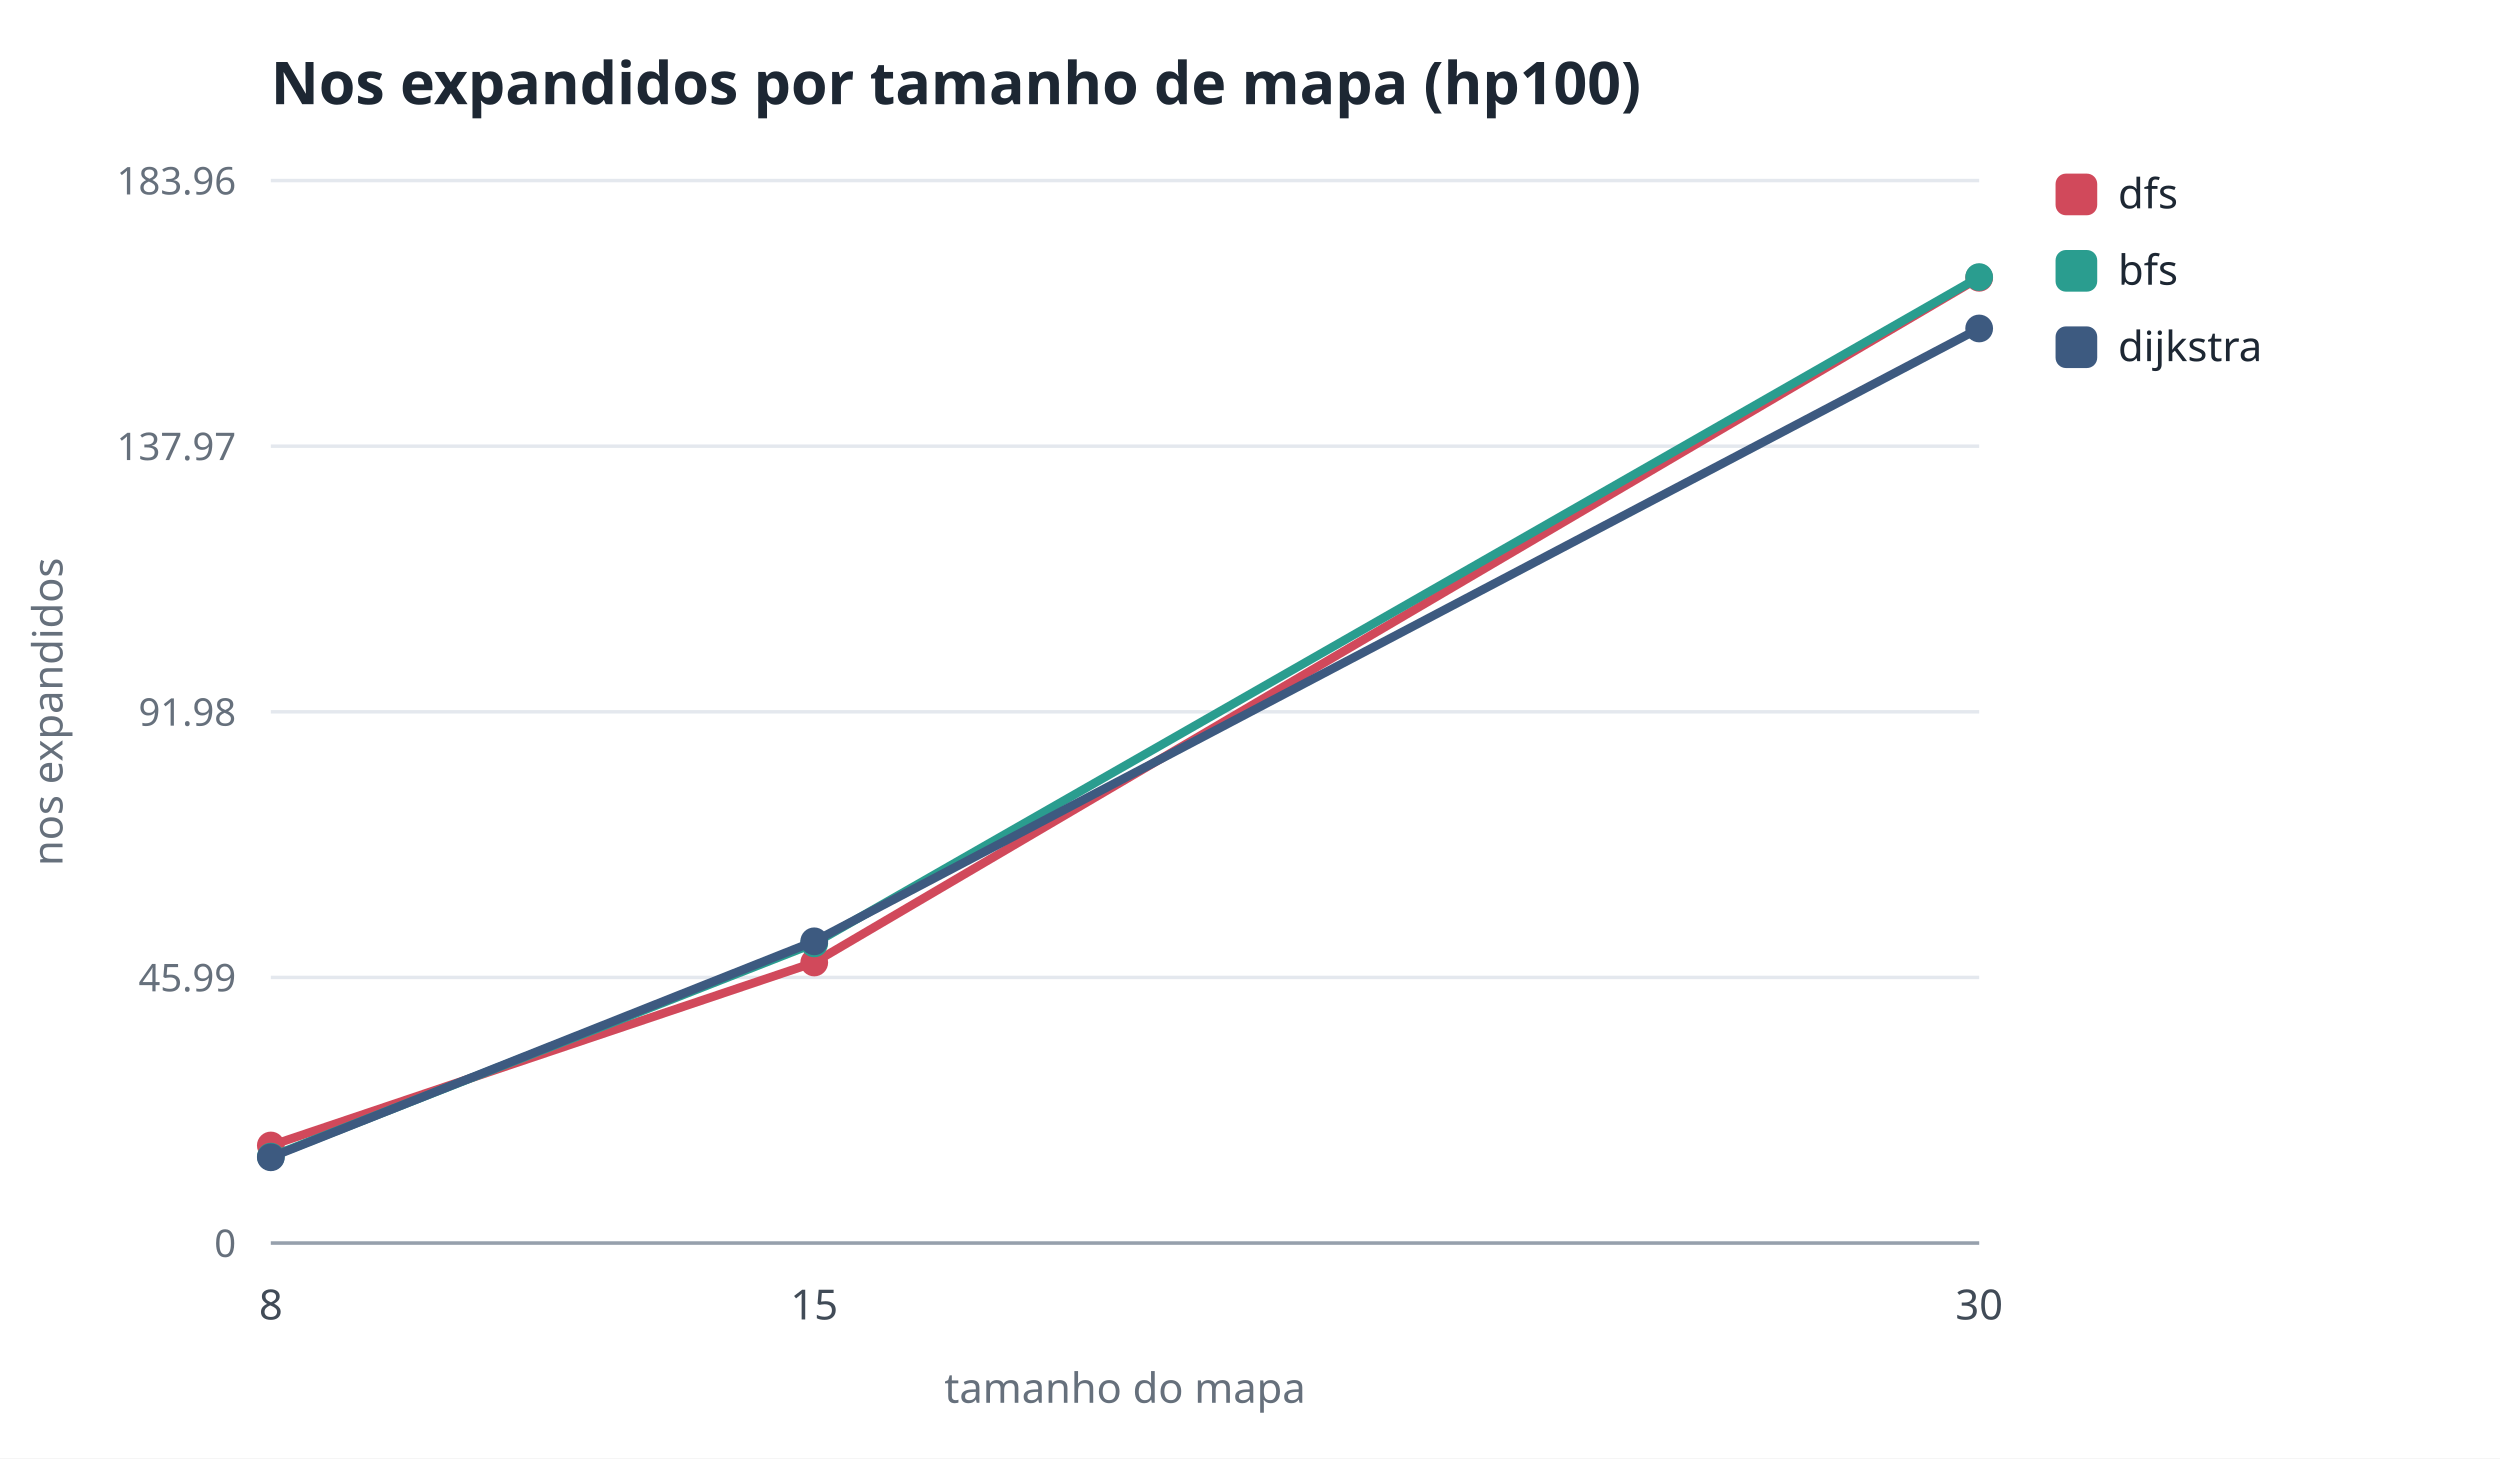
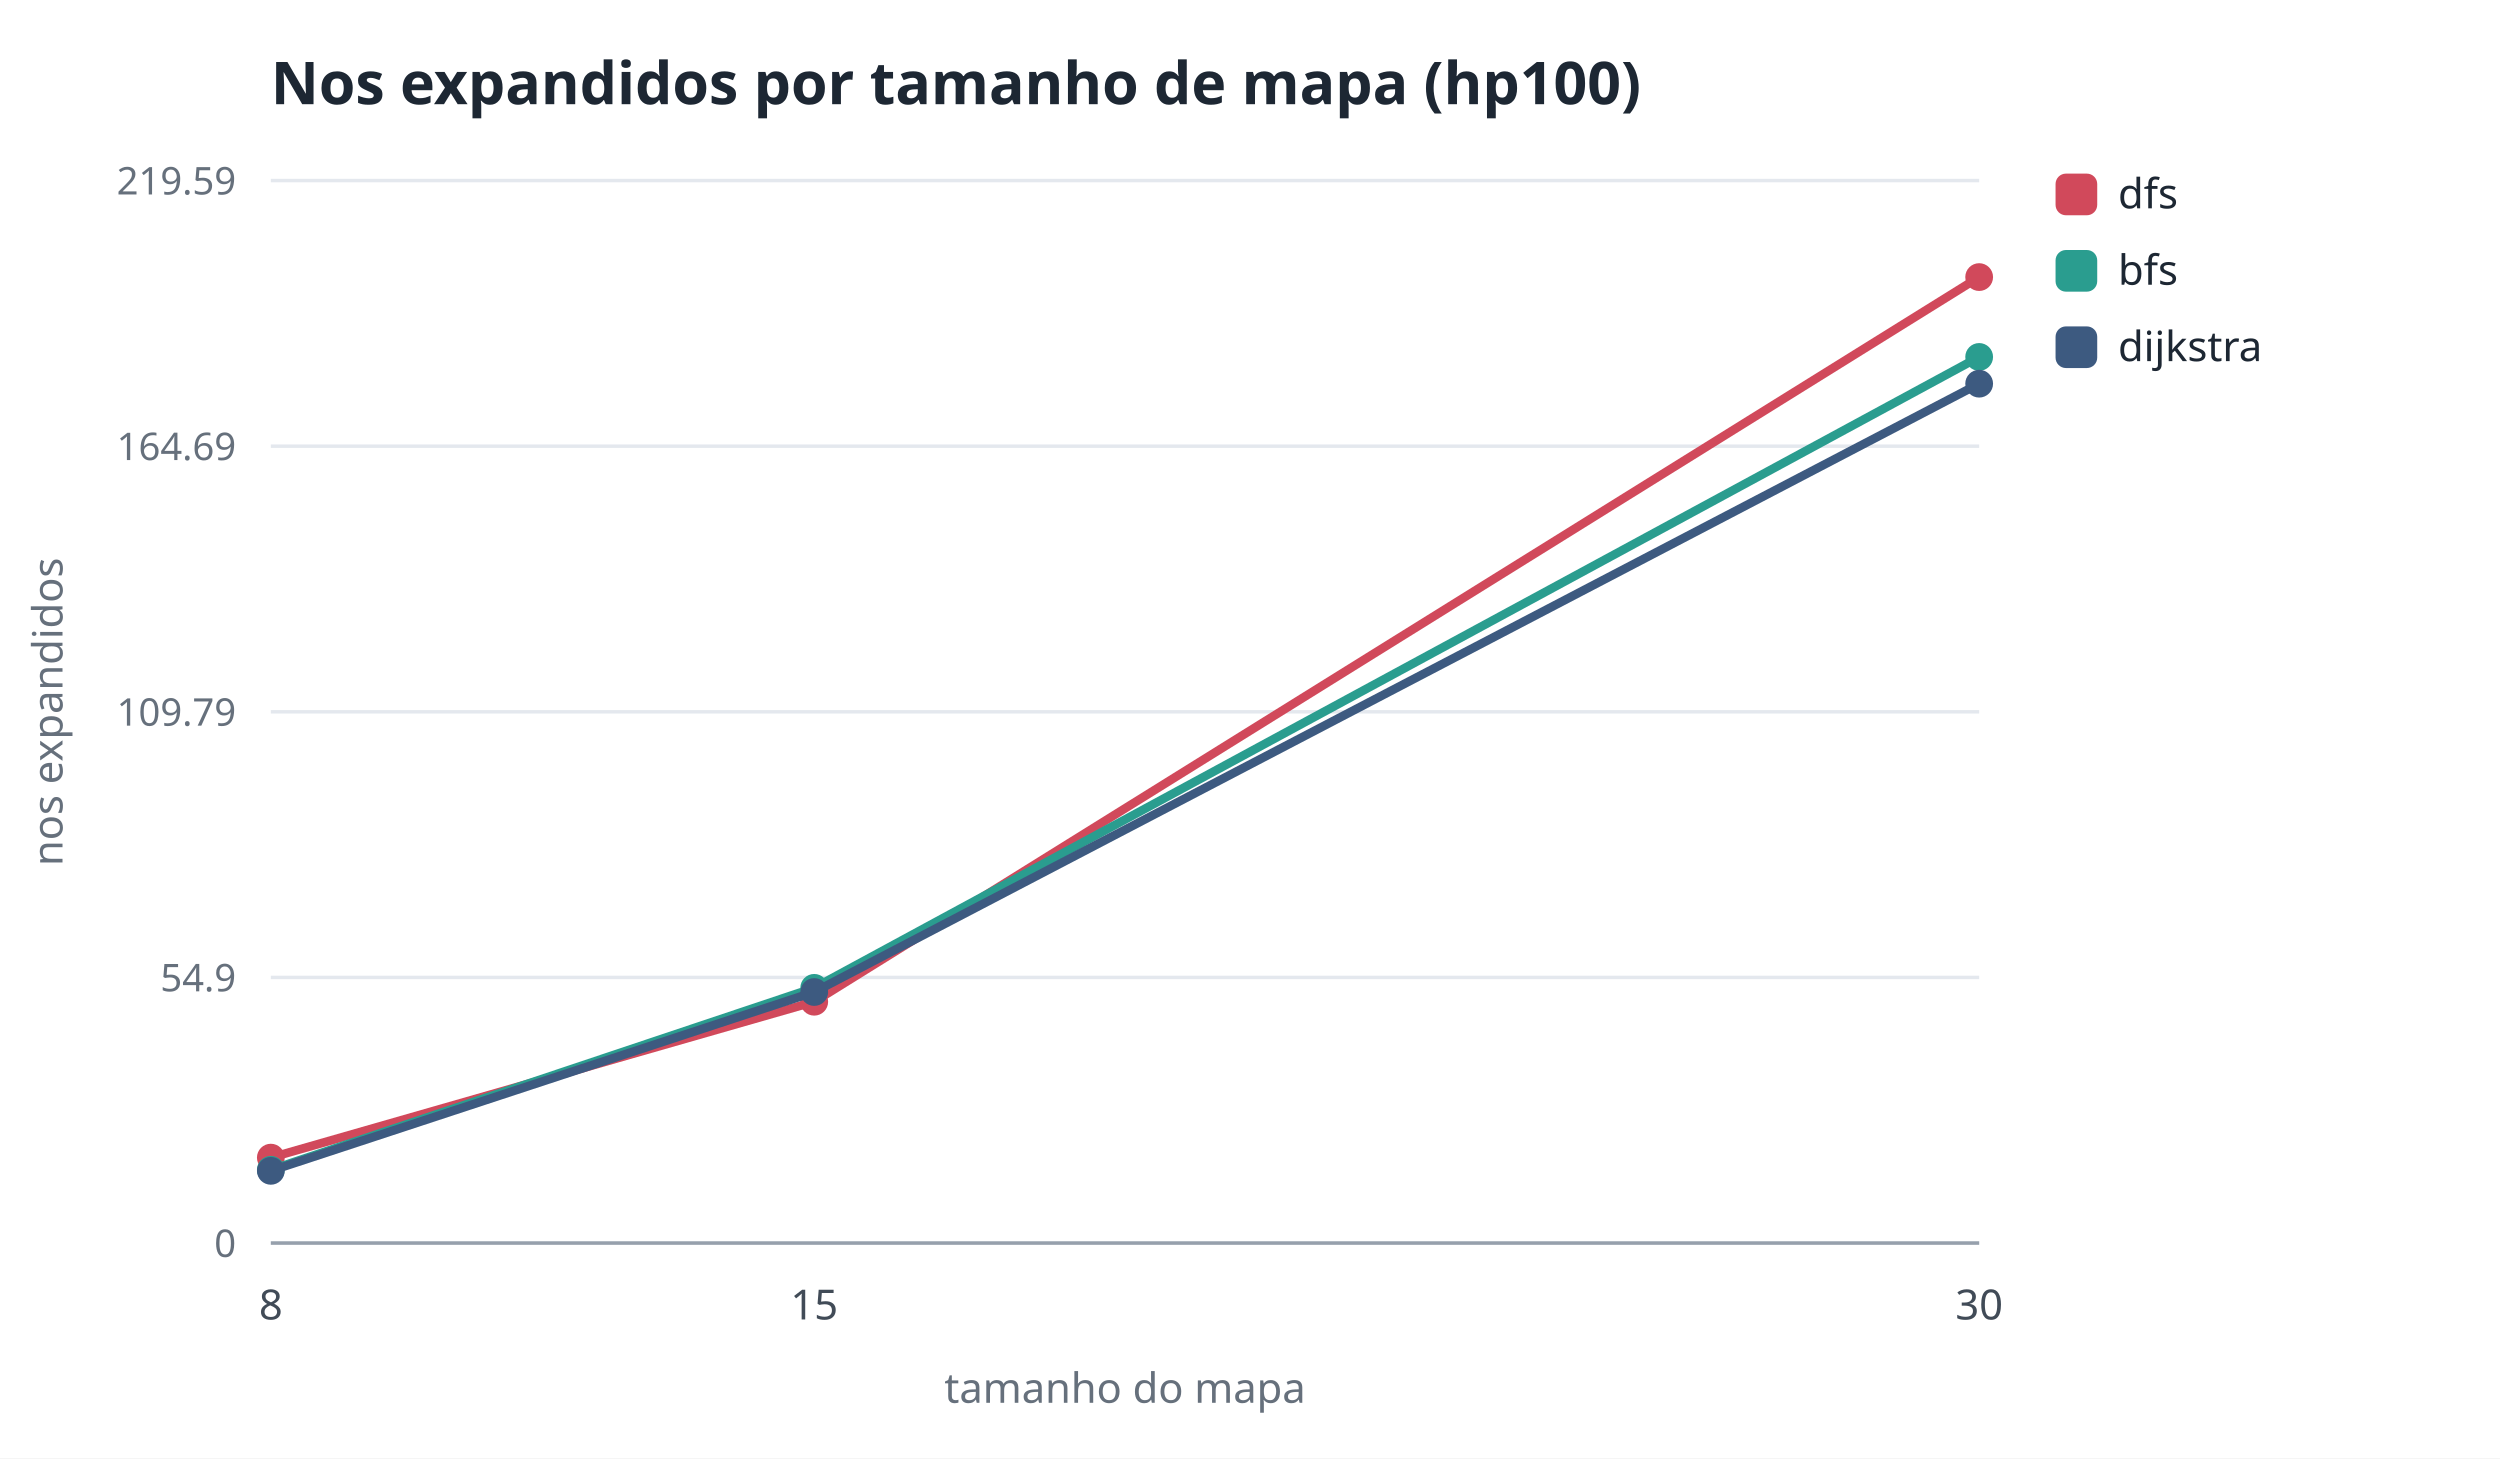
<svg xmlns="http://www.w3.org/2000/svg" width="720" height="420" viewBox="0 0 720 420" font-family="system-ui, sans-serif">
  <rect width="720" height="420" fill="#ffffff" />
  <text x="78" y="30" font-size="17" font-weight="600" fill="#1d2733">Nos expandidos por tamanho de mapa (hp100)</text>
  <line x1="78" y1="358.0" x2="570" y2="358.0" stroke="#e4e8ee" stroke-width="1" />
  <text x="68" y="362.0" font-size="11" text-anchor="end" fill="#66707c">0</text>
  <line x1="78" y1="281.5" x2="570" y2="281.5" stroke="#e4e8ee" stroke-width="1" />
-   <text x="68" y="285.5" font-size="11" text-anchor="end" fill="#66707c">45.99</text>
+   <text x="68" y="285.5" font-size="11" text-anchor="end" fill="#66707c">54.9</text>
  <line x1="78" y1="205.0" x2="570" y2="205.0" stroke="#e4e8ee" stroke-width="1" />
-   <text x="68" y="209.0" font-size="11" text-anchor="end" fill="#66707c">91.98</text>
+   <text x="68" y="209.0" font-size="11" text-anchor="end" fill="#66707c">109.79</text>
  <line x1="78" y1="128.5" x2="570" y2="128.5" stroke="#e4e8ee" stroke-width="1" />
-   <text x="68" y="132.5" font-size="11" text-anchor="end" fill="#66707c">137.97</text>
+   <text x="68" y="132.5" font-size="11" text-anchor="end" fill="#66707c">164.69</text>
  <line x1="78" y1="52.0" x2="570" y2="52.0" stroke="#e4e8ee" stroke-width="1" />
-   <text x="68" y="56.0" font-size="11" text-anchor="end" fill="#66707c">183.96</text>
+   <text x="68" y="56.0" font-size="11" text-anchor="end" fill="#66707c">219.59</text>
  <line x1="78" y1="358" x2="570" y2="358" stroke="#96a0ac" stroke-width="1" />
  <text x="78.0" y="380" font-size="12" text-anchor="middle" fill="#414b57">8</text>
  <text x="234.5" y="380" font-size="12" text-anchor="middle" fill="#414b57">15</text>
  <text x="570.0" y="380" font-size="12" text-anchor="middle" fill="#414b57">30</text>
  <text x="324" y="404" font-size="12" text-anchor="middle" fill="#66707c">tamanho do mapa</text>
  <text x="18" y="205" font-size="12" fill="#66707c" text-anchor="middle" transform="rotate(-90 18 205)">nos expandidos</text>
-   <polyline points="78.0,329.9 234.5,277.2 570.0,80.0" fill="none" stroke="#d1495b" stroke-width="2.5" stroke-linejoin="round" stroke-linecap="round" />
-   <circle cx="78.0" cy="329.9" r="4" fill="#d1495b" />
-   <circle cx="234.5" cy="277.2" r="4" fill="#d1495b" />
-   <circle cx="570.0" cy="80.0" r="4" fill="#d1495b" />
+   <polyline points="78.0,333.4 234.5,288.5 570.0,79.8" fill="none" stroke="#d1495b" stroke-width="2.5" stroke-linejoin="round" stroke-linecap="round" />
+   <circle cx="78.0" cy="333.4" r="4" fill="#d1495b" />
+   <circle cx="234.5" cy="288.5" r="4" fill="#d1495b" />
+   <circle cx="570.0" cy="79.8" r="4" fill="#d1495b" />
  <rect x="592" y="50" width="12" height="12" rx="3" fill="#d1495b" />
  <text x="610" y="60" font-size="12" fill="#1d2733">dfs</text>
-   <polyline points="78.0,333.1 234.5,271.7 570.0,79.8" fill="none" stroke="#2a9d8f" stroke-width="2.5" stroke-linejoin="round" stroke-linecap="round" />
-   <circle cx="78.0" cy="333.1" r="4" fill="#2a9d8f" />
-   <circle cx="234.5" cy="271.7" r="4" fill="#2a9d8f" />
-   <circle cx="570.0" cy="79.8" r="4" fill="#2a9d8f" />
+   <polyline points="78.0,336.9 234.5,284.5 570.0,102.8" fill="none" stroke="#2a9d8f" stroke-width="2.5" stroke-linejoin="round" stroke-linecap="round" />
+   <circle cx="78.0" cy="336.9" r="4" fill="#2a9d8f" />
+   <circle cx="234.5" cy="284.5" r="4" fill="#2a9d8f" />
+   <circle cx="570.0" cy="102.8" r="4" fill="#2a9d8f" />
  <rect x="592" y="72" width="12" height="12" rx="3" fill="#2a9d8f" />
  <text x="610" y="82" font-size="12" fill="#1d2733">bfs</text>
-   <polyline points="78.0,333.3 234.5,271.1 570.0,94.6" fill="none" stroke="#3d5a80" stroke-width="2.5" stroke-linejoin="round" stroke-linecap="round" />
-   <circle cx="78.0" cy="333.3" r="4" fill="#3d5a80" />
-   <circle cx="234.5" cy="271.1" r="4" fill="#3d5a80" />
-   <circle cx="570.0" cy="94.6" r="4" fill="#3d5a80" />
+   <polyline points="78.0,337.2 234.5,285.7 570.0,110.5" fill="none" stroke="#3d5a80" stroke-width="2.5" stroke-linejoin="round" stroke-linecap="round" />
+   <circle cx="78.0" cy="337.2" r="4" fill="#3d5a80" />
+   <circle cx="234.5" cy="285.7" r="4" fill="#3d5a80" />
+   <circle cx="570.0" cy="110.5" r="4" fill="#3d5a80" />
  <rect x="592" y="94" width="12" height="12" rx="3" fill="#3d5a80" />
  <text x="610" y="104" font-size="12" fill="#1d2733">dijkstra</text>
</svg>
